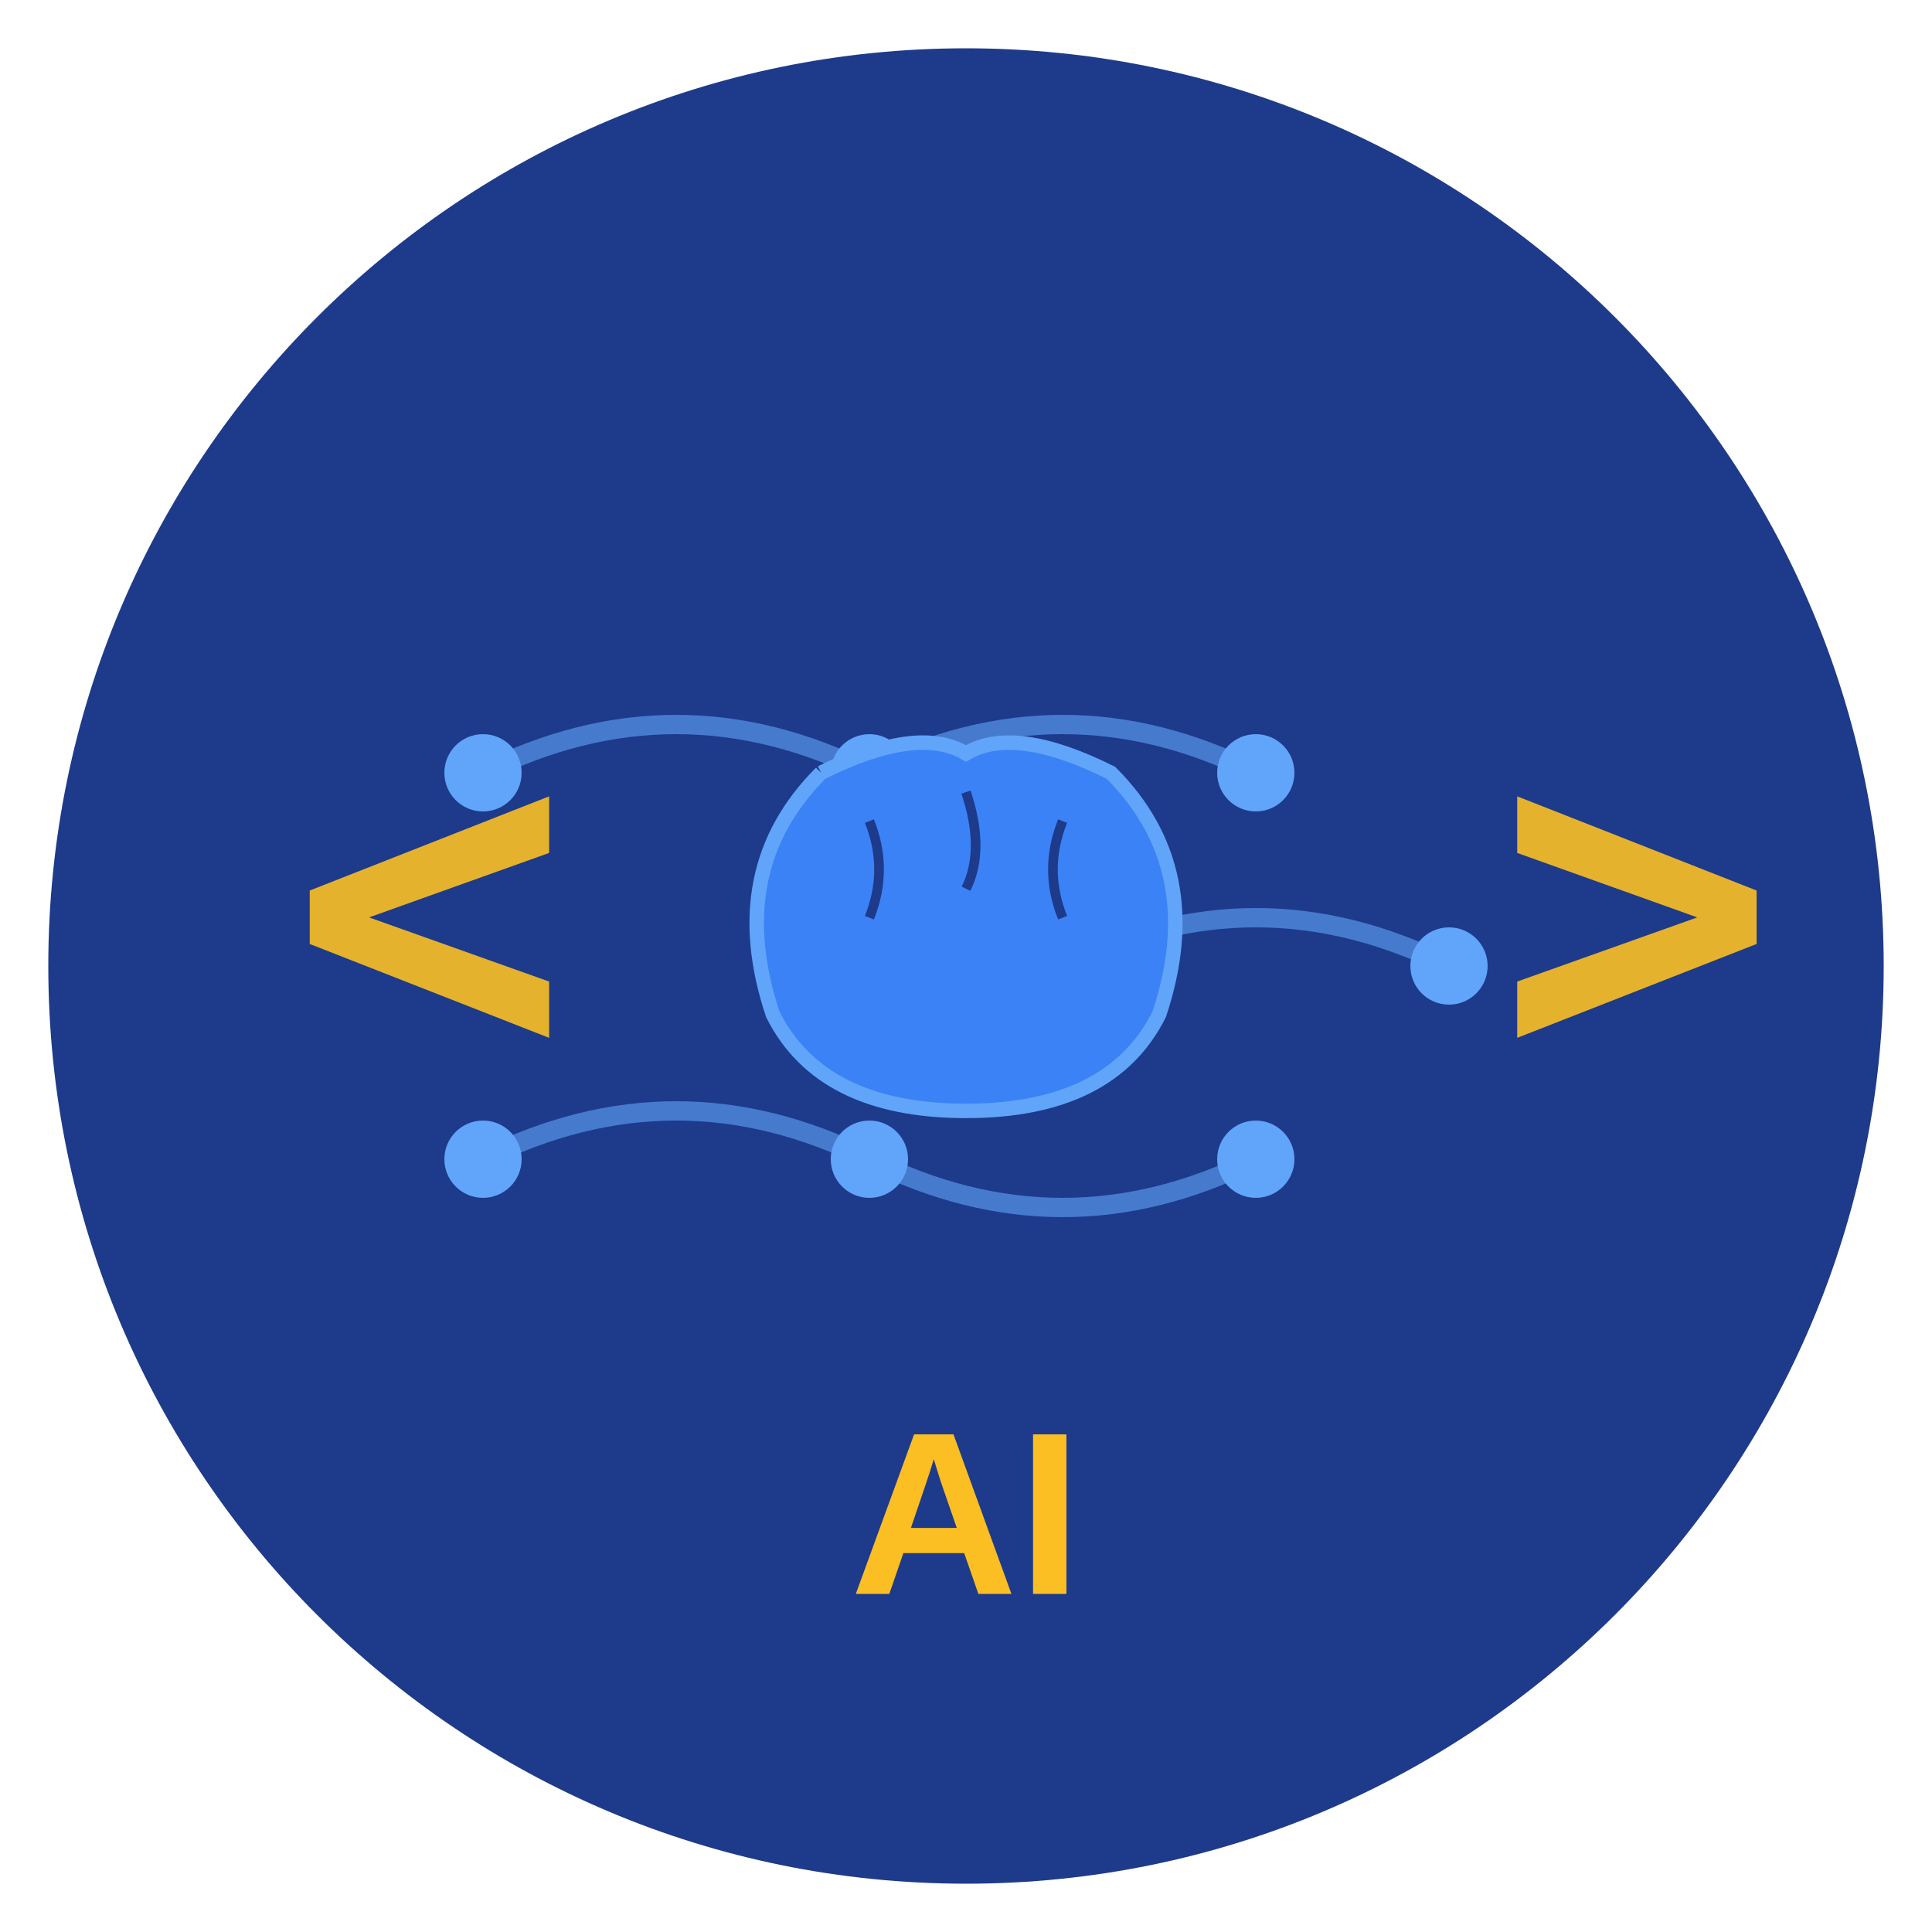
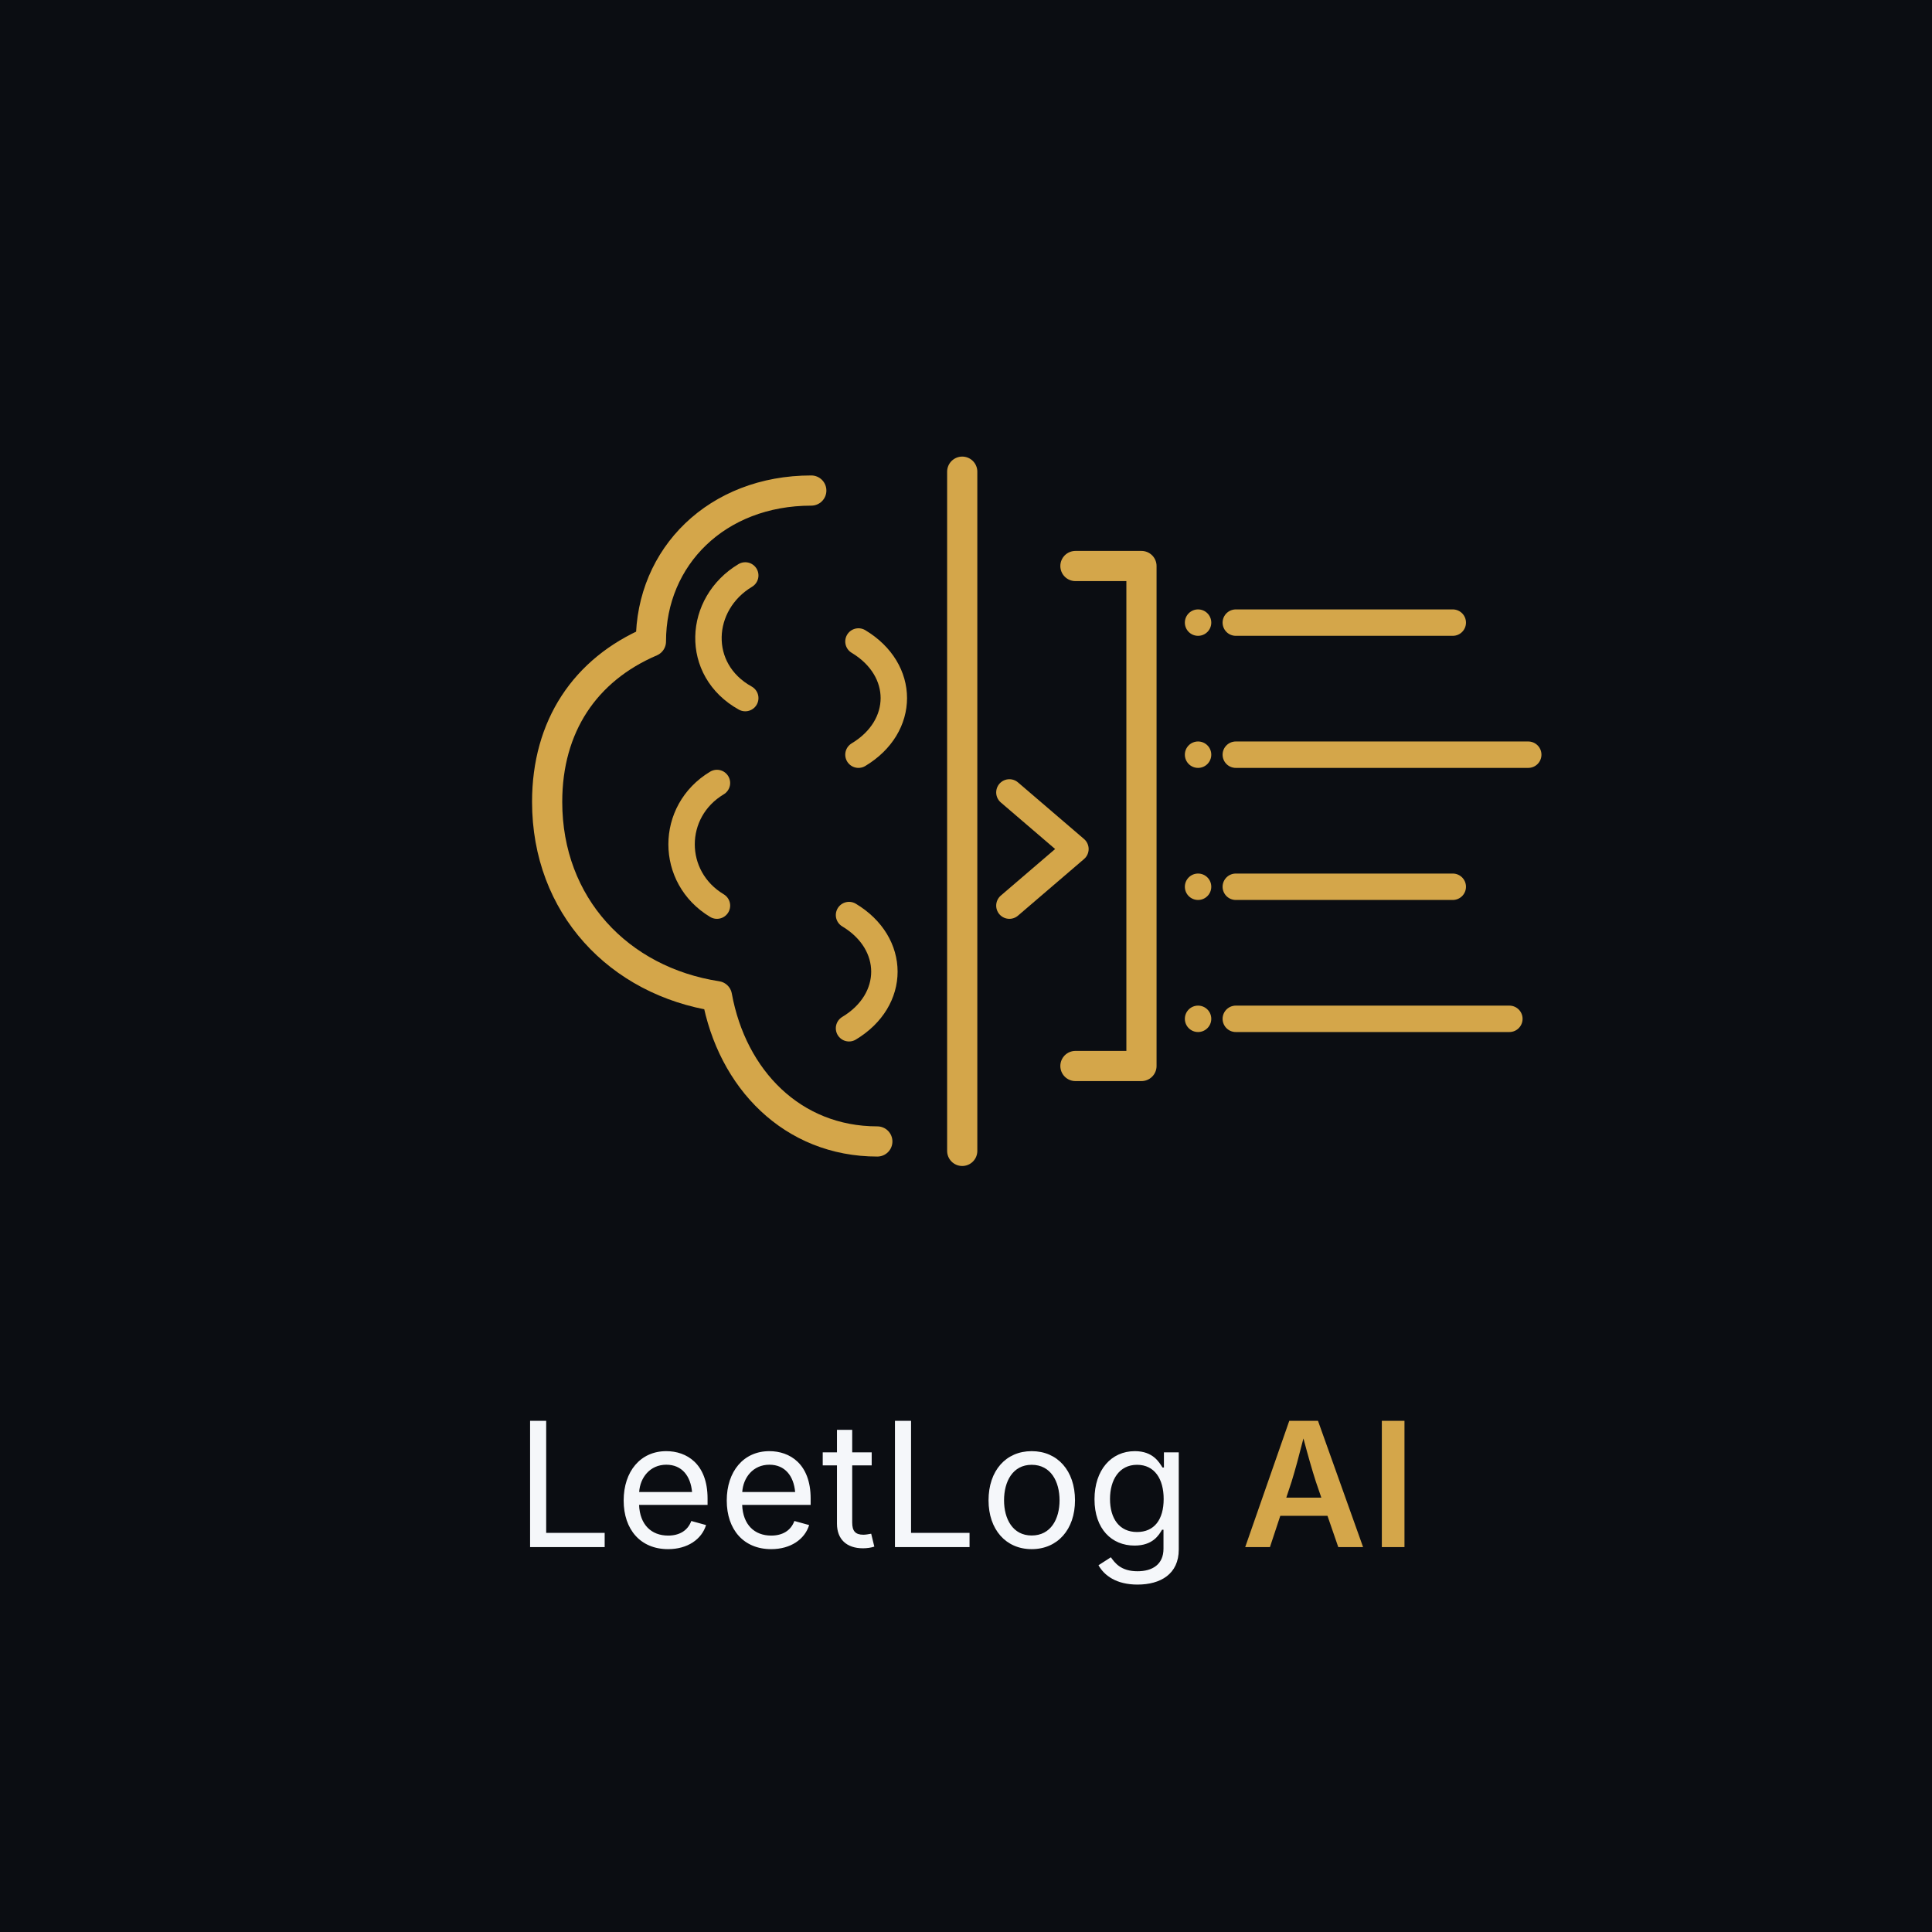
- <svg xmlns="http://www.w3.org/2000/svg" viewBox="0 0 200 200" width="200" height="200">
-   <circle cx="100" cy="100" r="95" fill="#1e3a8a" />
-   <g stroke="#60a5fa" stroke-width="2" fill="none">
-     <path d="M 50 80 Q 70 70, 90 80" opacity="0.6" />
-     <path d="M 90 80 Q 110 70, 130 80" opacity="0.6" />
-     <path d="M 110 100 Q 130 90, 150 100" opacity="0.6" />
-     <path d="M 50 120 Q 70 110, 90 120" opacity="0.6" />
-     <path d="M 90 120 Q 110 130, 130 120" opacity="0.6" />
+ <svg xmlns="http://www.w3.org/2000/svg" width="1024" height="1024" viewBox="0 0 1024 1024" fill="none">
+   <rect width="1024" height="1024" fill="#0B0D12" />
+   <g transform="translate(250 180)">
+     <path d="       M180 80       C130 80 95 115 95 160       C60 175 40 205 40 245       C40 300 78 340 130 348       C138 392 170 425 215 425       " stroke="#D4A64A" stroke-width="16" stroke-linecap="round" stroke-linejoin="round" fill="none" />
+     <path d="M145 125 C120 140 118 175 145 190" stroke="#D4A64A" stroke-width="14" stroke-linecap="round" fill="none" />
+     <path d="M130 235 C105 250 105 285 130 300" stroke="#D4A64A" stroke-width="14" stroke-linecap="round" fill="none" />
+     <path d="M205 160 C230 175 230 205 205 220" stroke="#D4A64A" stroke-width="14" stroke-linecap="round" fill="none" />
+     <path d="M200 305 C225 320 225 350 200 365" stroke="#D4A64A" stroke-width="14" stroke-linecap="round" fill="none" />
+     <line x1="260" y1="70" x2="260" y2="430" stroke="#D4A64A" stroke-width="16" stroke-linecap="round" />
+     <path d="       M320 120       H355       V385       H320       " stroke="#D4A64A" stroke-width="16" stroke-linecap="round" stroke-linejoin="round" fill="none" />
+     <circle cx="385" cy="150" r="7" fill="#D4A64A" />
+     <line x1="405" y1="150" x2="520" y2="150" stroke="#D4A64A" stroke-width="14" stroke-linecap="round" />
+     <circle cx="385" cy="220" r="7" fill="#D4A64A" />
+     <line x1="405" y1="220" x2="560" y2="220" stroke="#D4A64A" stroke-width="14" stroke-linecap="round" />
+     <circle cx="385" cy="290" r="7" fill="#D4A64A" />
+     <line x1="405" y1="290" x2="520" y2="290" stroke="#D4A64A" stroke-width="14" stroke-linecap="round" />
+     <circle cx="385" cy="360" r="7" fill="#D4A64A" />
+     <line x1="405" y1="360" x2="550" y2="360" stroke="#D4A64A" stroke-width="14" stroke-linecap="round" />
+     <path d="M285 240 L320 270 L285 300" stroke="#D4A64A" stroke-width="14" stroke-linecap="round" stroke-linejoin="round" fill="none" />
  </g>
-   <circle cx="50" cy="80" r="4" fill="#60a5fa" />
-   <circle cx="90" cy="80" r="4" fill="#60a5fa" />
-   <circle cx="130" cy="80" r="4" fill="#60a5fa" />
-   <circle cx="150" cy="100" r="4" fill="#60a5fa" />
-   <circle cx="50" cy="120" r="4" fill="#60a5fa" />
-   <circle cx="90" cy="120" r="4" fill="#60a5fa" />
-   <circle cx="130" cy="120" r="4" fill="#60a5fa" />
-   <g fill="#fbbf24" font-family="monospace" font-size="48" font-weight="bold">
-     <text x="30" y="110" opacity="0.9">&lt;</text>
-     <text x="155" y="110" opacity="0.9">&gt;</text>
-   </g>
-   <g transform="translate(100, 100)">
-     <path d="M -15,-20 Q -25,-10 -20,5 Q -15,15 0,15 Q 15,15 20,5 Q 25,-10 15,-20 Q 5,-25 0,-22 Q -5,-25 -15,-20" fill="#3b82f6" stroke="#60a5fa" stroke-width="1.5" />
-     <path d="M -10,-15 Q -8,-10 -10,-5" stroke="#1e3a8a" stroke-width="1" fill="none" />
-     <path d="M 0,-18 Q 2,-12 0,-8" stroke="#1e3a8a" stroke-width="1" fill="none" />
-     <path d="M 10,-15 Q 8,-10 10,-5" stroke="#1e3a8a" stroke-width="1" fill="none" />
-   </g>
-   <text x="100" y="165" font-family="Arial, sans-serif" font-size="24" font-weight="bold" fill="#fbbf24" text-anchor="middle">AI</text>
+   <text x="512" y="820" text-anchor="middle" font-family="Inter, Poppins, Helvetica, Arial, sans-serif" font-size="92" font-weight="400" letter-spacing="1">
+     <tspan fill="#F5F7FA">LeetLog </tspan>
+     <tspan fill="#D4A64A" font-weight="600">AI</tspan>
+   </text>
</svg>
